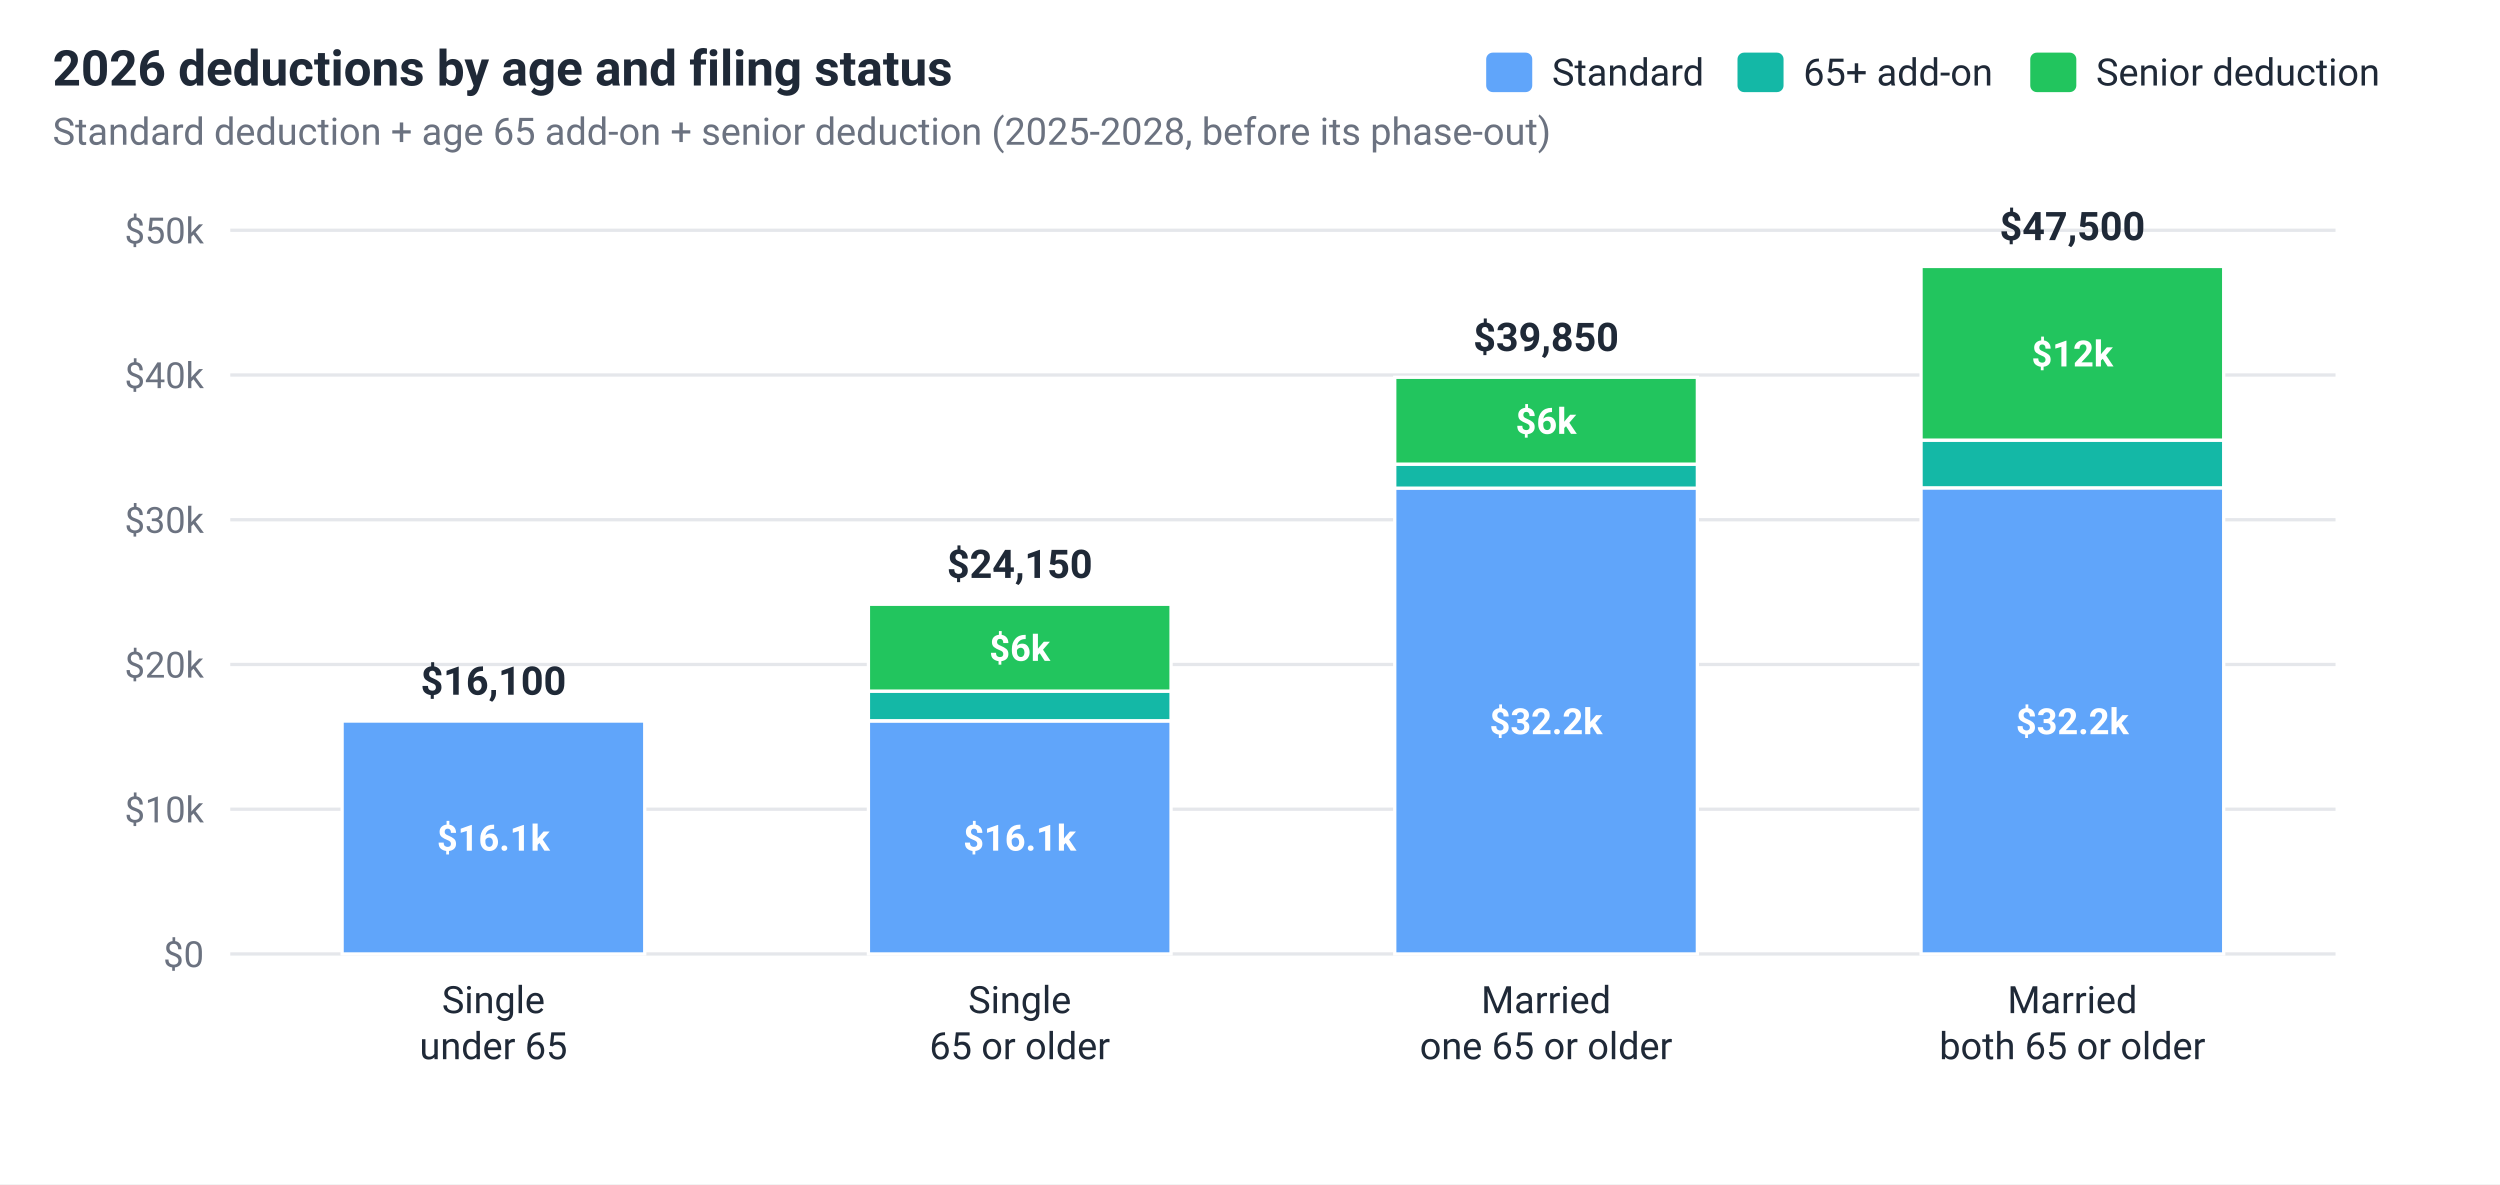
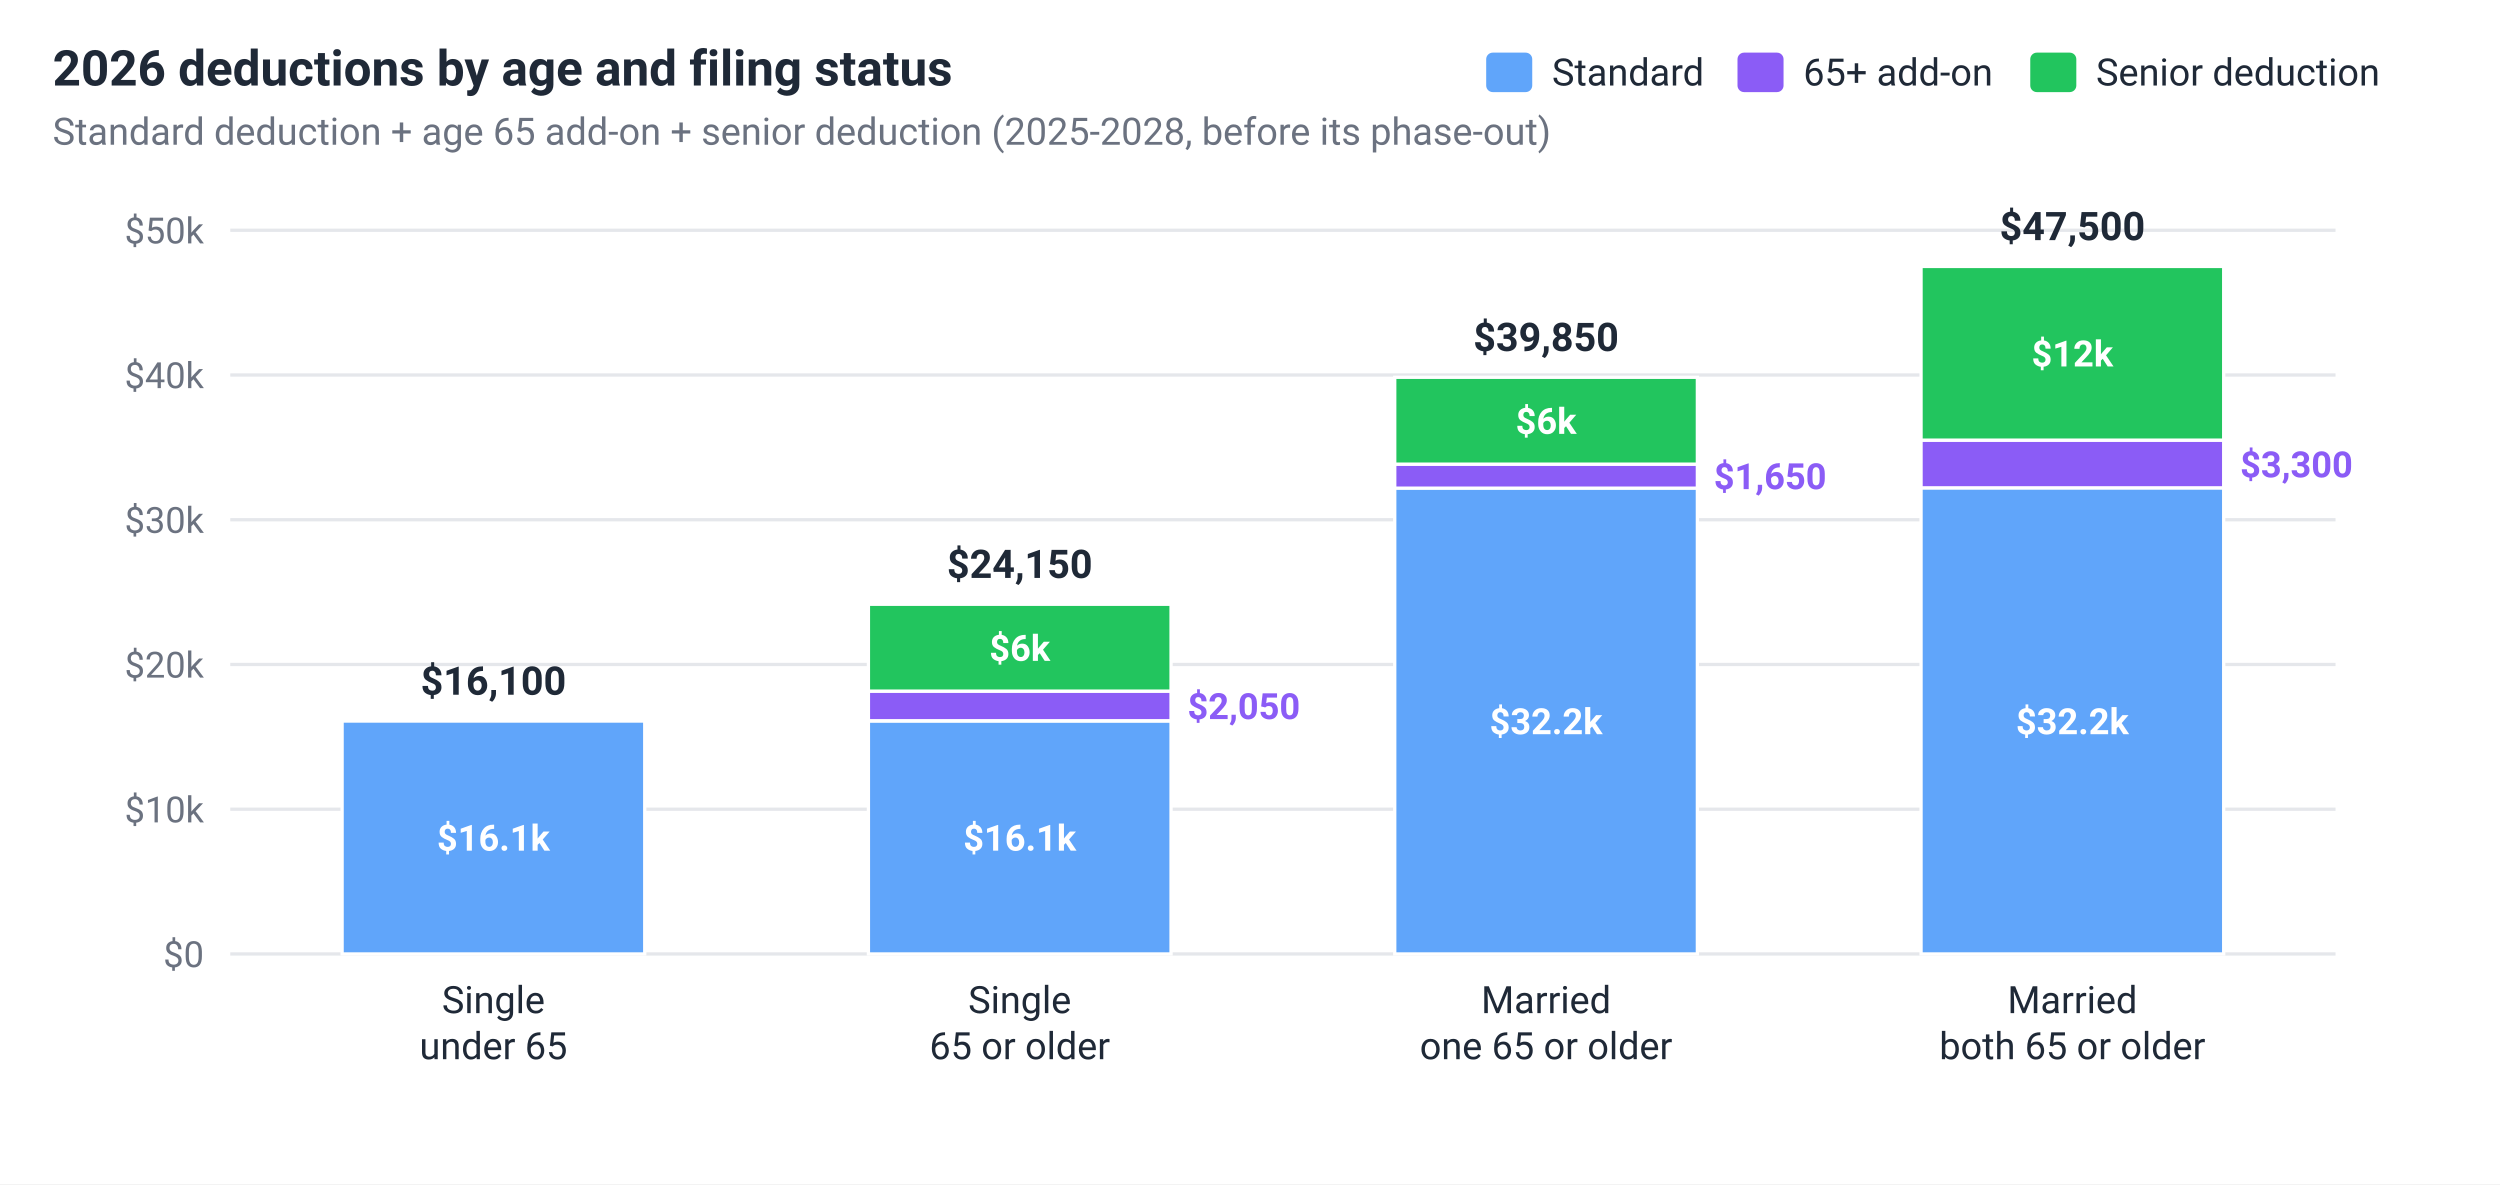
<svg xmlns="http://www.w3.org/2000/svg" viewBox="0 0 760 360" width="760" height="360" font-family="system-ui, -apple-system, 'Segoe UI', Roboto, Helvetica, Arial, sans-serif" font-size="12" role="img">
  <defs>
    <marker id="arrow" viewBox="0 0 10 10" refX="9" refY="5" markerWidth="7" markerHeight="7" orient="auto-start-reverse">
      <path d="M0,0 L10,5 L0,10 z" fill="#475569" />
    </marker>
  </defs>
  <rect width="760" height="360" fill="#ffffff" />
  <text x="16" y="26" font-size="15" font-weight="600" fill="#1f2937">2026 deductions by age and filing status</text>
  <text x="16" y="44" font-size="11.5" fill="#6b7280">Standard deduction + age 65 add-on + senior deduction (2025-2028, before its phase-out)</text>
  <line x1="70" y1="290" x2="710" y2="290" stroke="#e5e7eb" stroke-width="1" />
  <text x="62" y="294" text-anchor="end" font-size="11" fill="#6b7280">$0</text>
  <line x1="70" y1="246" x2="710" y2="246" stroke="#e5e7eb" stroke-width="1" />
  <text x="62" y="250" text-anchor="end" font-size="11" fill="#6b7280">$10k</text>
  <line x1="70" y1="202" x2="710" y2="202" stroke="#e5e7eb" stroke-width="1" />
  <text x="62" y="206" text-anchor="end" font-size="11" fill="#6b7280">$20k</text>
  <line x1="70" y1="158" x2="710" y2="158" stroke="#e5e7eb" stroke-width="1" />
  <text x="62" y="162" text-anchor="end" font-size="11" fill="#6b7280">$30k</text>
  <line x1="70" y1="114" x2="710" y2="114" stroke="#e5e7eb" stroke-width="1" />
  <text x="62" y="118" text-anchor="end" font-size="11" fill="#6b7280">$40k</text>
  <line x1="70" y1="70" x2="710" y2="70" stroke="#e5e7eb" stroke-width="1" />
  <text x="62" y="74" text-anchor="end" font-size="11" fill="#6b7280">$50k</text>
  <rect x="104" y="219.2" width="92" height="70.8" fill="#60a5fa" stroke="#fff" stroke-width="1" />
  <text x="150" y="258.6" text-anchor="middle" font-size="11" font-weight="600" fill="#fff">$16.1k</text>
  <text x="150" y="211.2" text-anchor="middle" font-size="12" font-weight="700" fill="#1f2937">$16,100</text>
  <text x="150" y="308" text-anchor="middle" font-size="11.5" fill="#1f2937">Single</text>
  <text x="150" y="322" text-anchor="middle" font-size="11.5" fill="#1f2937">under 65</text>
  <rect x="264" y="219.2" width="92" height="70.8" fill="#60a5fa" stroke="#fff" stroke-width="1" />
  <text x="310" y="258.6" text-anchor="middle" font-size="11" font-weight="600" fill="#fff">$16.1k</text>
-   <rect x="264" y="210.1" width="92" height="9" fill="#14b8a6" stroke="#fff" stroke-width="1" />
+   <rect x="264" y="210.1" width="92" height="9" fill="#8b5cf6" stroke="#fff" stroke-width="1" />
+   <text x="361" y="218.6" font-size="11" font-weight="700" fill="#8b5cf6">$2,050</text>
  <rect x="264" y="183.7" width="92" height="26.4" fill="#22c55e" stroke="#fff" stroke-width="1" />
  <text x="310" y="200.9" text-anchor="middle" font-size="11" font-weight="600" fill="#fff">$6k</text>
  <text x="310" y="175.7" text-anchor="middle" font-size="12" font-weight="700" fill="#1f2937">$24,150</text>
  <text x="310" y="308" text-anchor="middle" font-size="11.5" fill="#1f2937">Single</text>
  <text x="310" y="322" text-anchor="middle" font-size="11.5" fill="#1f2937">65 or older</text>
  <rect x="424" y="148.3" width="92" height="141.7" fill="#60a5fa" stroke="#fff" stroke-width="1" />
  <text x="470" y="223.2" text-anchor="middle" font-size="11" font-weight="600" fill="#fff">$32.2k</text>
-   <rect x="424" y="141.1" width="92" height="7.3" fill="#14b8a6" stroke="#fff" stroke-width="1" />
+   <rect x="424" y="141.1" width="92" height="7.3" fill="#8b5cf6" stroke="#fff" stroke-width="1" />
+   <text x="521" y="148.7" font-size="11" font-weight="700" fill="#8b5cf6">$1,650</text>
  <rect x="424" y="114.7" width="92" height="26.4" fill="#22c55e" stroke="#fff" stroke-width="1" />
  <text x="470" y="131.9" text-anchor="middle" font-size="11" font-weight="600" fill="#fff">$6k</text>
  <text x="470" y="106.7" text-anchor="middle" font-size="12" font-weight="700" fill="#1f2937">$39,850</text>
  <text x="470" y="308" text-anchor="middle" font-size="11.5" fill="#1f2937">Married</text>
  <text x="470" y="322" text-anchor="middle" font-size="11.5" fill="#1f2937">one 65 or older</text>
  <rect x="584" y="148.3" width="92" height="141.7" fill="#60a5fa" stroke="#fff" stroke-width="1" />
  <text x="630" y="223.2" text-anchor="middle" font-size="11" font-weight="600" fill="#fff">$32.2k</text>
-   <rect x="584" y="133.8" width="92" height="14.5" fill="#14b8a6" stroke="#fff" stroke-width="1" />
+   <rect x="584" y="133.8" width="92" height="14.5" fill="#8b5cf6" stroke="#fff" stroke-width="1" />
+   <text x="681" y="145.1" font-size="11" font-weight="700" fill="#8b5cf6">$3,300</text>
  <rect x="584" y="81" width="92" height="52.8" fill="#22c55e" stroke="#fff" stroke-width="1" />
  <text x="630" y="111.4" text-anchor="middle" font-size="11" font-weight="600" fill="#fff">$12k</text>
  <text x="630" y="73" text-anchor="middle" font-size="12" font-weight="700" fill="#1f2937">$47,500</text>
  <text x="630" y="308" text-anchor="middle" font-size="11.5" fill="#1f2937">Married</text>
  <text x="630" y="322" text-anchor="middle" font-size="11.5" fill="#1f2937">both 65 or older</text>
  <rect x="451.8" y="16" width="14" height="12" fill="#60a5fa" rx="2" />
  <text x="471.8" y="26" font-size="11.5" fill="#1f2937">Standard</text>
-   <rect x="528.2" y="16" width="14" height="12" fill="#14b8a6" rx="2" />
+   <rect x="528.2" y="16" width="14" height="12" fill="#8b5cf6" rx="2" />
  <text x="548.2" y="26" font-size="11.5" fill="#1f2937">65+ add-on</text>
  <rect x="617.2" y="16" width="14" height="12" fill="#22c55e" rx="2" />
  <text x="637.2" y="26" font-size="11.5" fill="#1f2937">Senior deduction</text>
</svg>
